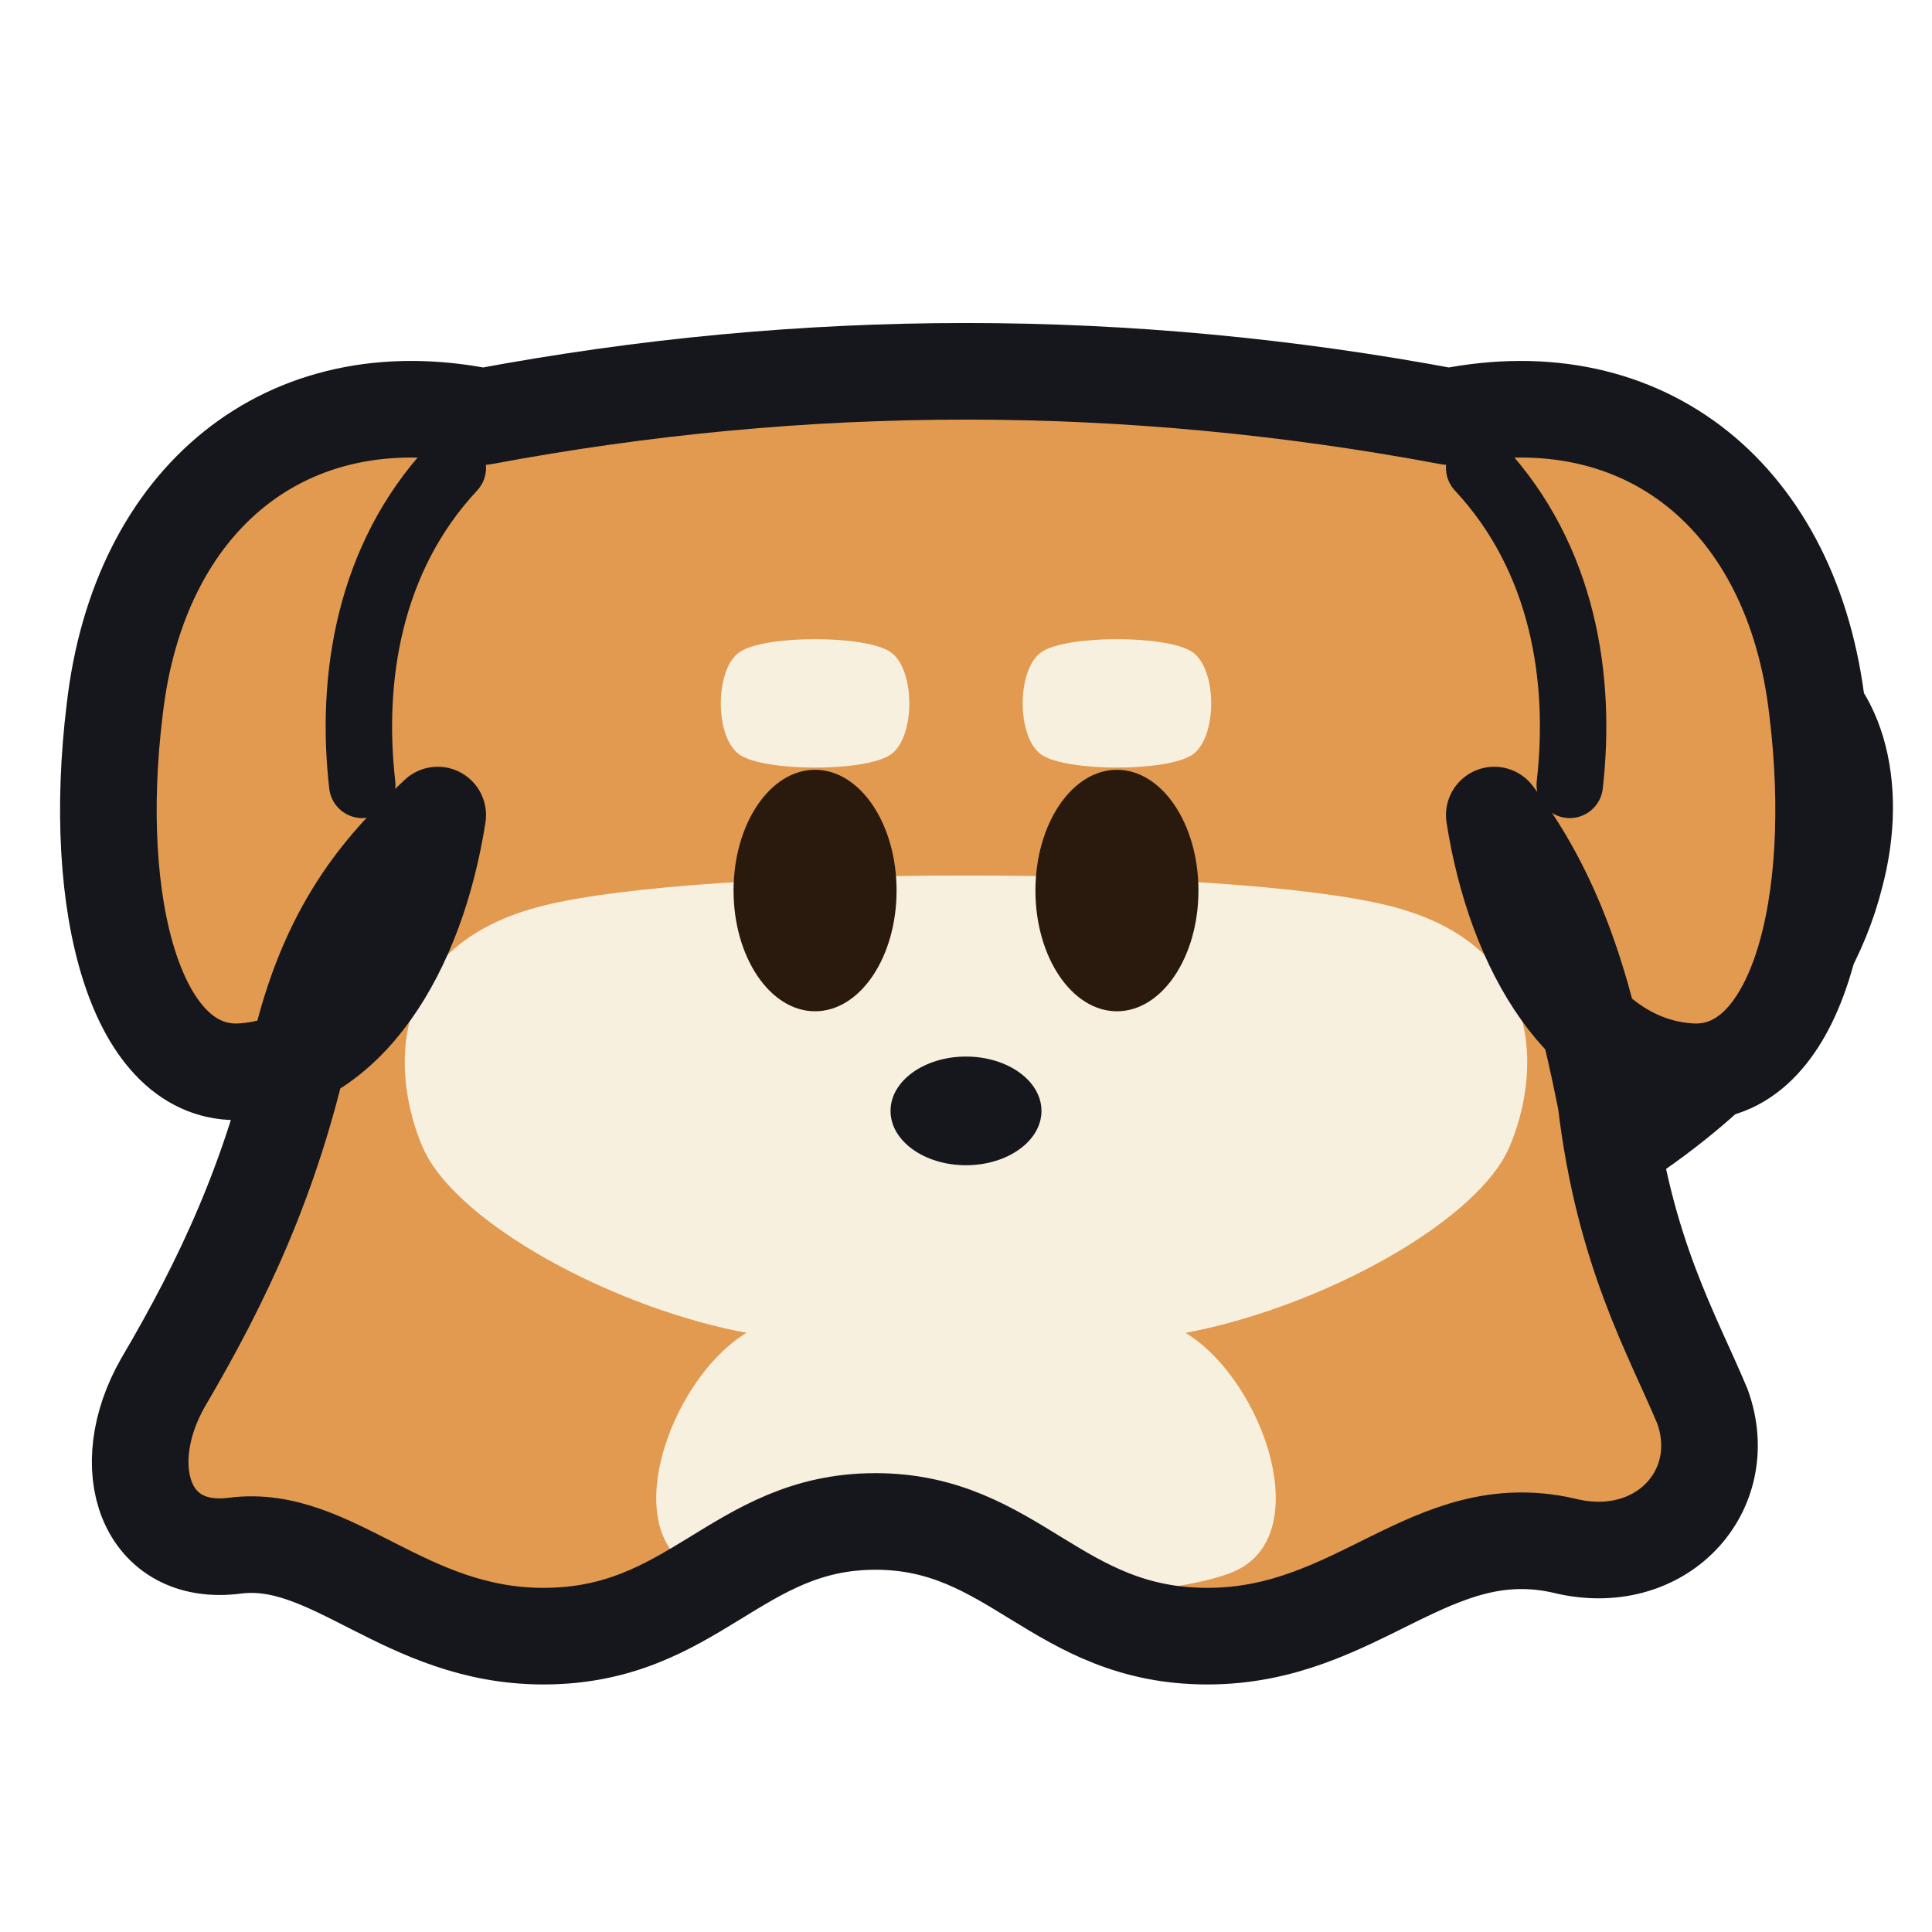
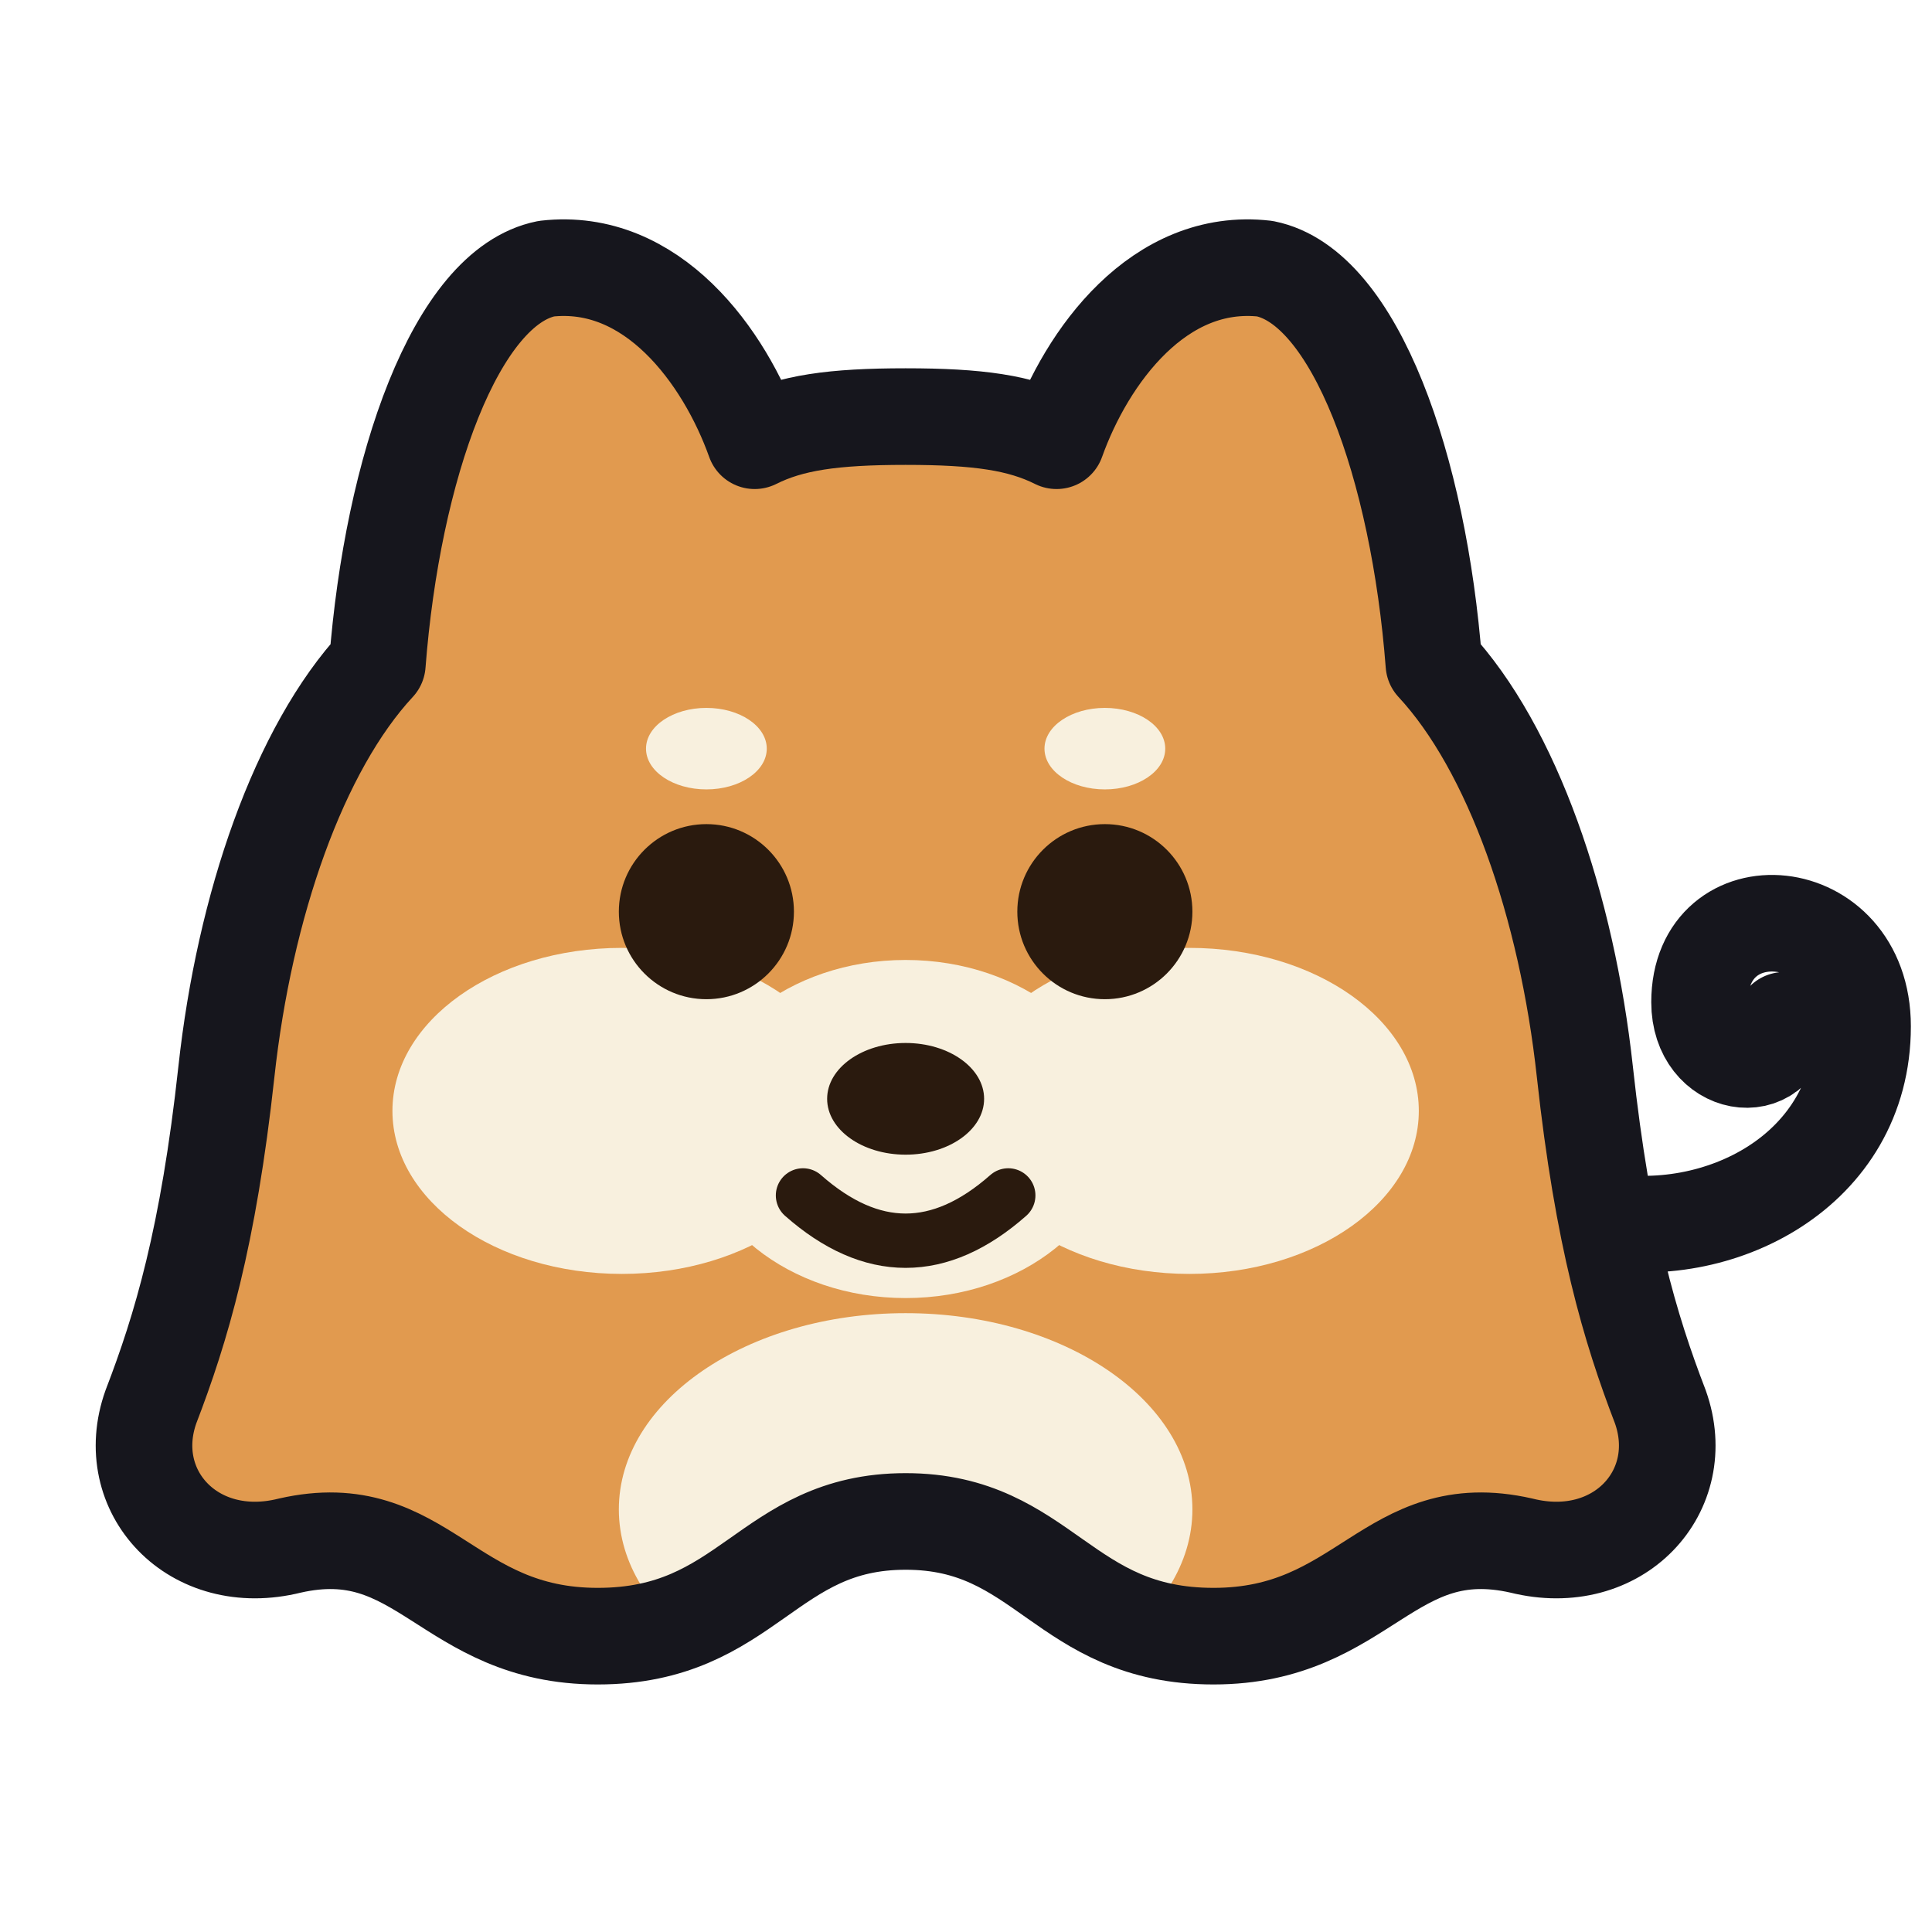
<svg xmlns="http://www.w3.org/2000/svg" width="256" height="256" viewBox="0 0 64 64">
  <defs>
    <clipPath id="body">
-       <path d="M14.5 27C13.8 31.5 11.5 35.3 8 35.5C4.5 35.7 3 30 3.8 23.5C4.6 16.5 9.5 12.5 16 13.8Q32 10.8 48 13.8C54.5 12.5 59.4 16.5 60.2 23.5C61 30 59.5 35.7 56 35.5C52.5 35.3 50.2 31.5 49.5 27C51.8 30 52.6 33.5 53.2 36.5C53.8 41.5 55.4 44.2 56.4 46.6C57.4 49.4 55 52 51.8 51.2C47.4 50.2 45 54.2 40 54.2C35 54.2 33.6 50.4 29 50.4C24.4 50.4 23 54.2 18 54.2C13.4 54.2 11 50.8 7.8 51.2C4.8 51.6 3.8 48.6 5.4 45.8C7.4 42.4 9 39 10 34.5C11 30.5 12.8 28.6 14.5 27Z" />
+       <path d="M30 13.8C32.4 13.8 33.8 14 35 14.6C36 11.8 38.4 8.5 41.9 8.9C44.9 9.5 47 15.5 47.5 22C50.1 24.8 51.9 30 52.5 35.5C53.1 41 54 44 55 46.6C56 49.4 53.6 52 50.4 51.2C46 50.2 45.2 54.2 40.2 54.2C35.2 54.2 34.6 50.4 30 50.4C25.4 50.4 24.8 54.2 19.8 54.2C14.8 54.2 14 50.2 9.6 51.2C6.4 52 4 49.4 5 46.6C6 44 6.9 41 7.5 35.5C8.1 30 9.9 24.8 12.5 22C13 15.5 15.1 9.5 18.1 8.9C21.6 8.5 24 11.8 25 14.6C26.2 14 27.6 13.8 30 13.8Z" />
    </clipPath>
  </defs>
-   <path fill="none" stroke="#16161D" stroke-width="3.2" stroke-linecap="round" stroke-linejoin="round" d="M53.4 38C56.5 36 59.8 33 60.8 29C61.6 26 60.8 23.2 58.8 22.4" />
-   <path fill="#E19A4F" d="M14.5 27C13.8 31.5 11.5 35.3 8 35.5C4.5 35.7 3 30 3.8 23.5C4.6 16.5 9.5 12.5 16 13.8Q32 10.8 48 13.8C54.5 12.5 59.4 16.5 60.2 23.5C61 30 59.5 35.7 56 35.5C52.5 35.3 50.2 31.5 49.5 27C51.8 30 52.6 33.5 53.2 36.5C53.8 41.5 55.4 44.2 56.4 46.6C57.4 49.4 55 52 51.8 51.2C47.4 50.2 45 54.2 40 54.2C35 54.2 33.6 50.4 29 50.4C24.4 50.4 23 54.2 18 54.2C13.4 54.2 11 50.8 7.8 51.2C4.8 51.6 3.8 48.6 5.4 45.8C7.4 42.4 9 39 10 34.5C11 30.5 12.8 28.6 14.5 27Z" />
-   <path fill="#F8F0DE" clip-path="url(#body)" d="M18 30C23.33 28.67 40.67 28.67 46 30C51.33 31.33 51 35.67 50 38C49 40.33 44.33 43 40 44C35.67 45 28.33 45 24 44C19.67 43 15 40.33 14 38C13 35.67 12.67 31.33 18 30Z" />
-   <path fill="#F8F0DE" clip-path="url(#body)" d="M24.5 21.6C25.33 21.03 28.67 21.03 29.5 21.6C30.33 22.17 30.33 24.43 29.5 25C28.67 25.57 25.33 25.57 24.5 25C23.67 24.43 23.67 22.17 24.5 21.6Z" />
-   <path fill="#F8F0DE" clip-path="url(#body)" d="M34.5 21.6C35.33 21.03 38.67 21.03 39.5 21.6C40.33 22.17 40.33 24.43 39.5 25C38.67 25.57 35.33 25.57 34.5 25C33.67 24.43 33.67 22.17 34.5 21.6Z" />
-   <path fill="#F8F0DE" clip-path="url(#body)" d="M25 44C27.67 42.67 36.33 42.67 39 44C41.67 45.33 43.67 50.67 41 52C38.33 53.33 25.67 53.33 23 52C20.33 50.67 22.33 45.33 25 44Z" />
-   <path fill="none" stroke="#16161D" stroke-width="3.2" stroke-linecap="round" stroke-linejoin="round" d="M14.5 27C13.8 31.5 11.5 35.3 8 35.5C4.5 35.7 3 30 3.8 23.5C4.6 16.5 9.5 12.5 16 13.8Q32 10.8 48 13.8C54.5 12.5 59.4 16.5 60.2 23.5C61 30 59.5 35.7 56 35.5C52.5 35.3 50.2 31.5 49.5 27C51.8 30 52.6 33.5 53.2 36.5C53.8 41.5 55.4 44.2 56.4 46.6C57.4 49.4 55 52 51.8 51.2C47.4 50.2 45 54.2 40 54.2C35 54.2 33.6 50.4 29 50.4C24.4 50.4 23 54.2 18 54.2C13.4 54.2 11 50.8 7.8 51.2C4.8 51.6 3.8 48.6 5.4 45.8C7.4 42.4 9 39 10 34.5C11 30.5 12.8 28.6 14.5 27Z" />
-   <path fill="none" stroke="#16161D" stroke-width="2.2" stroke-linecap="round" stroke-linejoin="round" d="M15 15.5C12.2 18.5 11.6 22.5 12 26M49 15.5C51.8 18.5 52.4 22.5 52 26" />
-   <ellipse fill="#16161D" cx="32" cy="36.8" rx="2.5" ry="1.8" />
-   <ellipse fill="#2A1A0E" cx="27" cy="29.5" rx="2.7" ry="4" />
-   <ellipse fill="#2A1A0E" cx="37" cy="29.5" rx="2.7" ry="4" />
+   <path fill="none" stroke="#16161D" stroke-width="3.2" stroke-linecap="round" stroke-linejoin="round" d="M52.9 40.4C56.9 41.2 61.7 38.8 61.7 34C61.7 29.8 56.3 29.4 56.3 33.2C56.3 35.4 58.9 35.8 59.1 33.8" />
+   <path fill="#E19A4F" d="M30 13.8C32.4 13.8 33.8 14 35 14.6C36 11.8 38.4 8.5 41.9 8.9C44.9 9.5 47 15.5 47.5 22C50.1 24.8 51.9 30 52.5 35.5C53.1 41 54 44 55 46.6C56 49.4 53.6 52 50.4 51.2C46 50.2 45.2 54.2 40.2 54.2C35.2 54.2 34.6 50.4 30 50.4C25.4 50.4 24.8 54.2 19.8 54.2C14.8 54.2 14 50.2 9.6 51.2C6.4 52 4 49.4 5 46.6C6 44 6.9 41 7.5 35.5C8.1 30 9.9 24.8 12.5 22C13 15.5 15.1 9.5 18.1 8.9C21.6 8.5 24 11.8 25 14.6C26.2 14 27.6 13.8 30 13.8Z" />
+   <path fill="#F8F0DE" clip-path="url(#body)" d="M47 36.8C47 39.78 43.6 42.2 39.4 42.2C35.2 42.2 31.8 39.78 31.8 36.8C31.8 33.82 35.2 31.4 39.4 31.4C43.6 31.4 47 33.82 47 36.8Z" />
+   <path fill="#F8F0DE" clip-path="url(#body)" d="M13 36.8C13 39.78 16.4 42.2 20.6 42.2C24.8 42.2 28.2 39.78 28.2 36.8C28.2 33.82 24.8 31.4 20.6 31.4C16.4 31.4 13 33.82 13 36.8Z" />
+   <path fill="#F8F0DE" clip-path="url(#body)" d="M37 37.4C37 40.49 33.87 43 30 43C26.13 43 23 40.49 23 37.4C23 34.31 26.13 31.8 30 31.8C33.87 31.8 37 34.31 37 37.4Z" />
+   <path fill="#F8F0DE" clip-path="url(#body)" d="M39.5 50C39.5 53.59 35.25 56.5 30 56.5C24.75 56.5 20.5 53.59 20.5 50C20.5 46.41 24.75 43.5 30 43.5C35.25 43.5 39.5 46.41 39.5 50Z" />
+   <path fill="#F8F0DE" clip-path="url(#body)" d="M38.6 24.8C38.6 25.55 37.7 26.15 36.6 26.15C35.5 26.15 34.6 25.55 34.6 24.8C34.6 24.05 35.5 23.45 36.6 23.45C37.7 23.45 38.6 24.05 38.6 24.8Z" />
+   <path fill="#F8F0DE" clip-path="url(#body)" d="M21.4 24.8C21.4 25.55 22.3 26.15 23.4 26.15C24.5 26.15 25.4 25.55 25.4 24.8C25.4 24.05 24.5 23.45 23.4 23.45C22.3 23.45 21.4 24.05 21.4 24.8Z" />
+   <path fill="none" stroke="#16161D" stroke-width="3.2" stroke-linecap="round" stroke-linejoin="round" d="M30 13.8C32.4 13.8 33.8 14 35 14.6C36 11.8 38.4 8.5 41.9 8.9C44.9 9.5 47 15.5 47.5 22C50.1 24.8 51.9 30 52.5 35.5C53.1 41 54 44 55 46.6C56 49.4 53.6 52 50.4 51.2C46 50.2 45.2 54.2 40.2 54.2C35.2 54.2 34.6 50.4 30 50.4C25.4 50.4 24.8 54.2 19.8 54.2C14.8 54.2 14 50.2 9.6 51.2C6.4 52 4 49.4 5 46.6C6 44 6.9 41 7.5 35.5C8.1 30 9.9 24.8 12.5 22C13 15.5 15.1 9.5 18.1 8.9C21.6 8.5 24 11.8 25 14.6C26.2 14 27.6 13.8 30 13.8Z" />
+   <ellipse fill="#2A1A0E" cx="23.4" cy="30.2" rx="2.9" ry="2.9" />
+   <ellipse fill="#2A1A0E" cx="36.6" cy="30.2" rx="2.9" ry="2.9" />
+   <path fill="none" stroke="#2A1A0E" stroke-width="1.8" stroke-linecap="round" stroke-linejoin="round" d="M26.6 39.6Q30 42.6 33.4 39.6" />
+   <ellipse fill="#2A1A0E" cx="30" cy="36.4" rx="2.6" ry="1.85" />
</svg>
